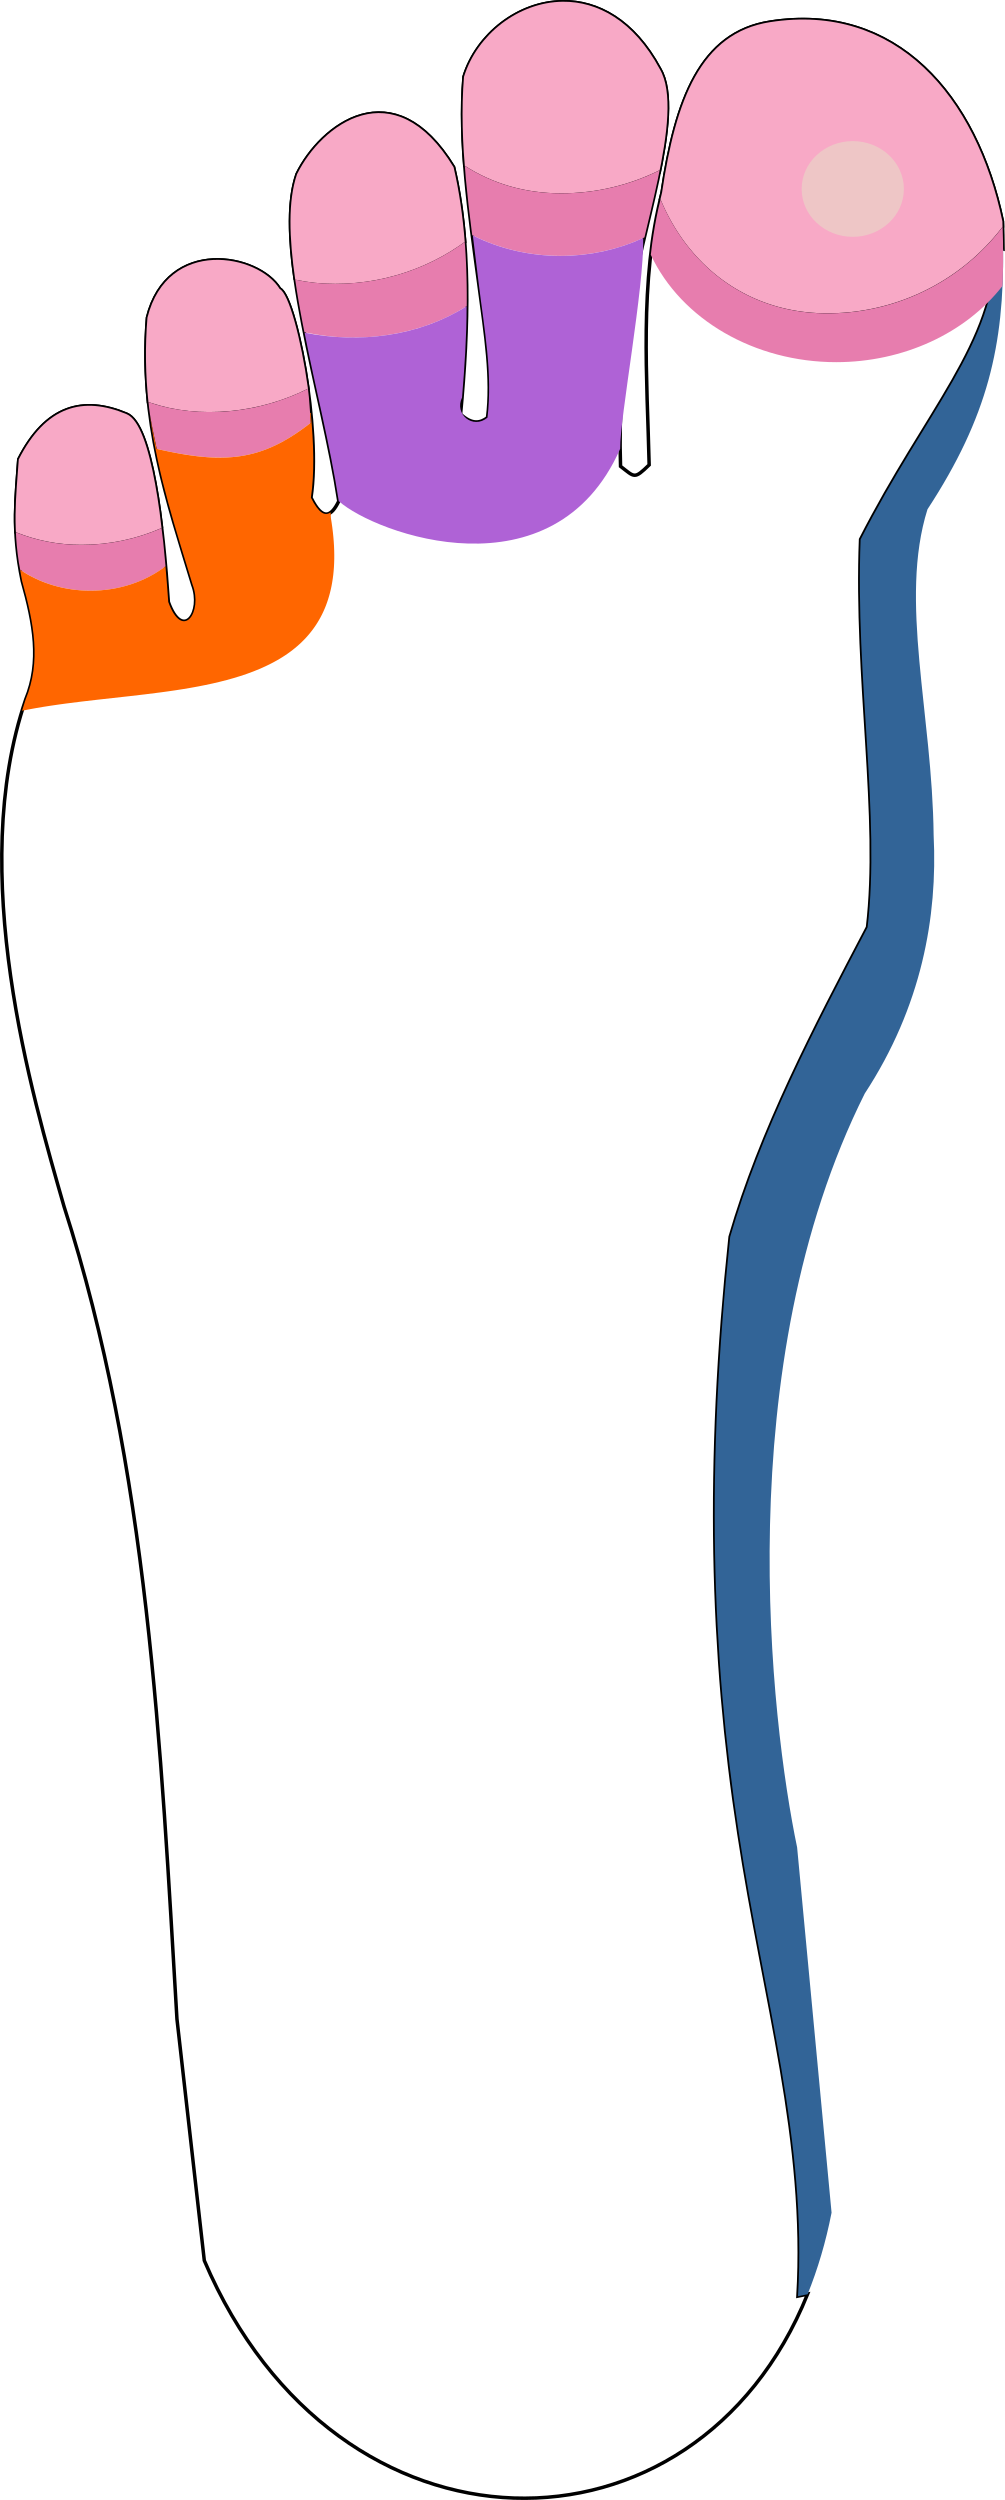
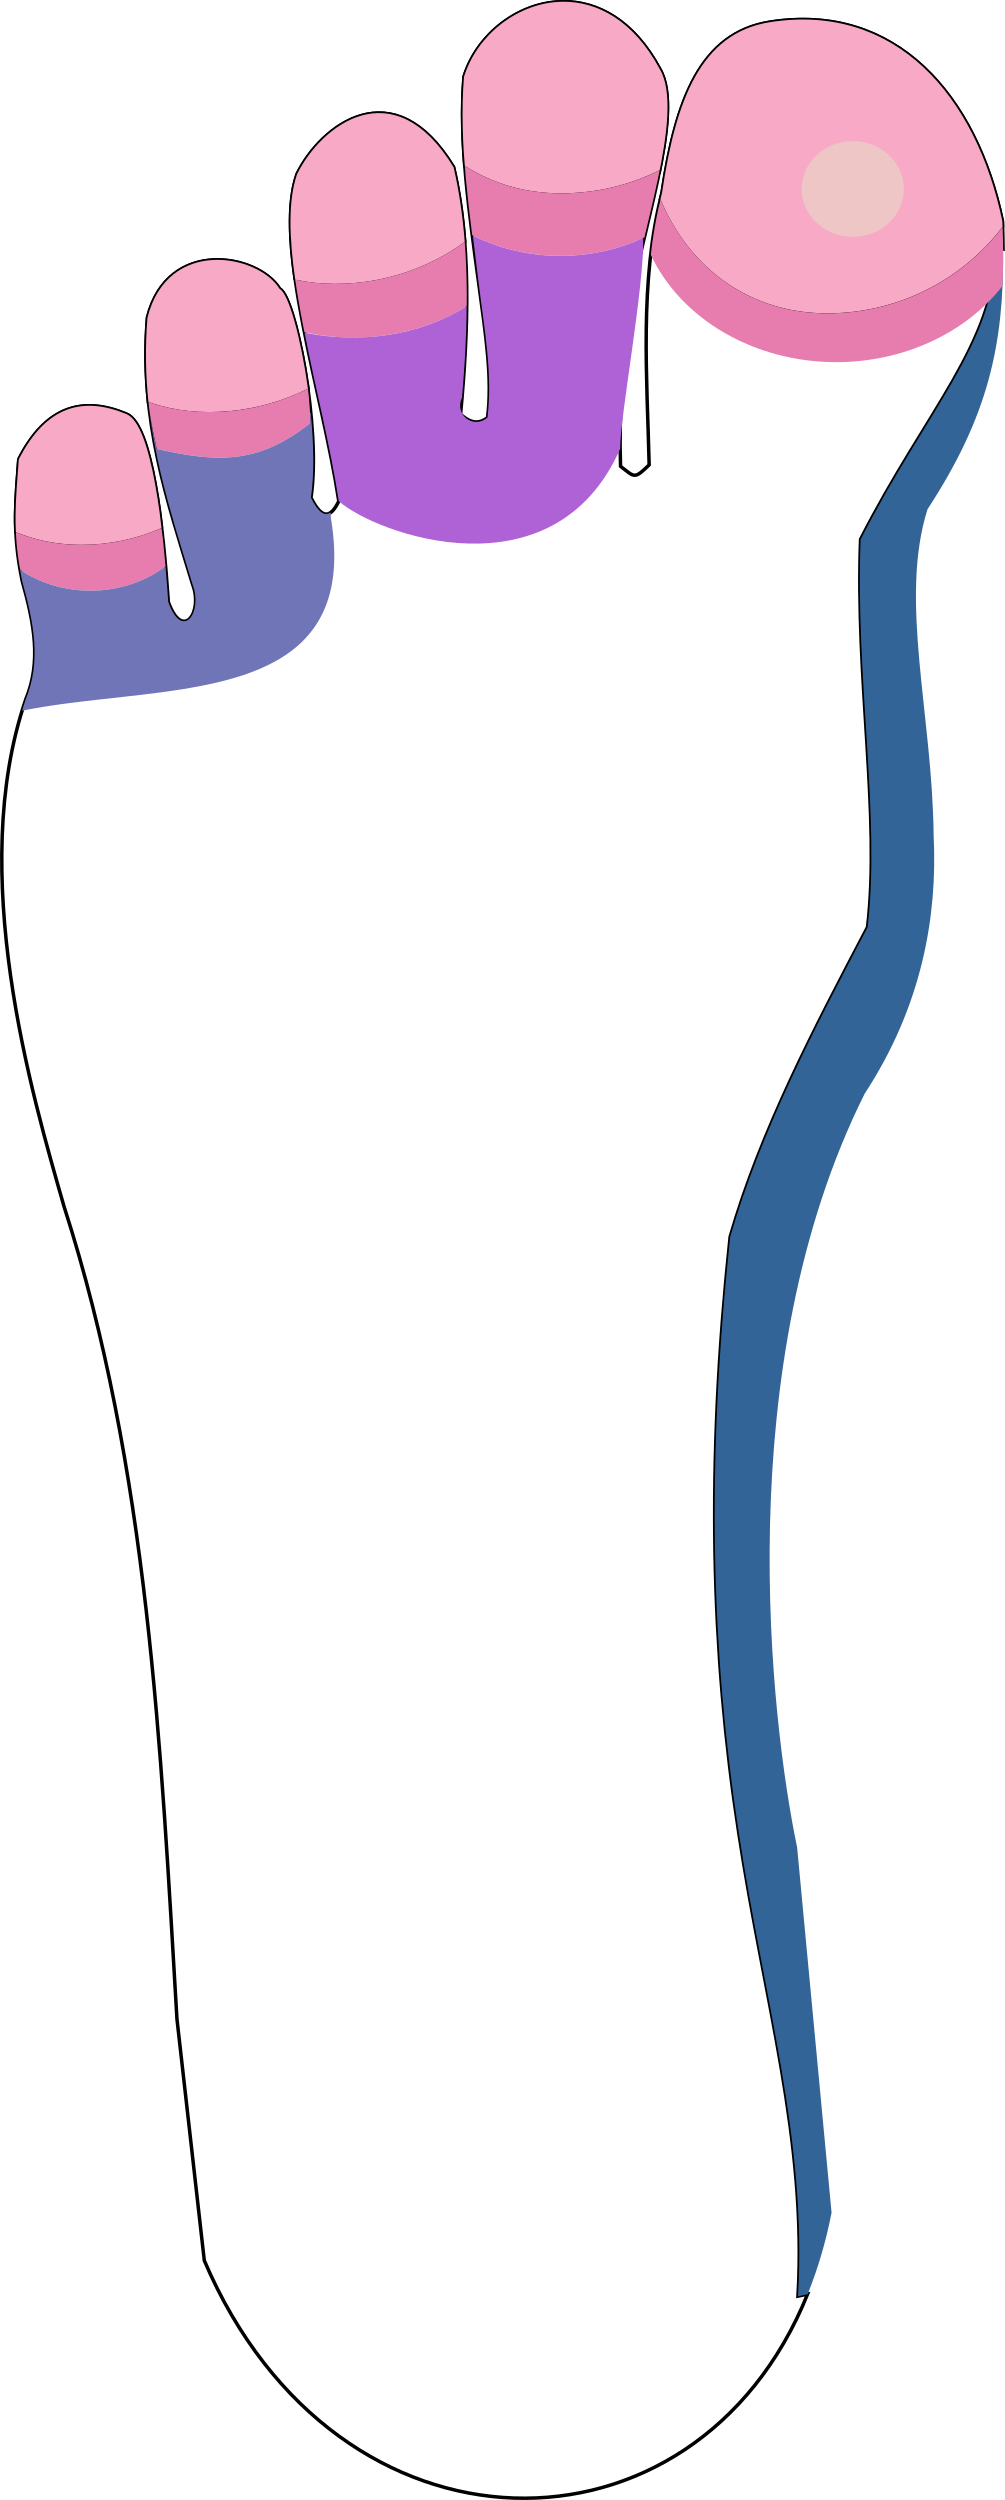
<svg xmlns="http://www.w3.org/2000/svg" width="76.06mm" height="189.229mm" viewBox="0 0 76.06 189.229" version="1.1" id="svg305">
  <defs id="defs302" />
  <g id="layer1" transform="translate(17.8945,-55.14384)">
    <path id="path454" style="fill:none;fill-rule:evenodd;stroke:#000000;stroke-width:0.265;stroke-dasharray:none;paint-order:stroke fill markers;stop-color:#000000" d="m 24.706,55.276 c -3.353,0.034 -6.482,2.482 -7.476,5.679 -0.405,4.954 0.387,10.29 1.119,15.712 0.522,3.866 1.037,7.141 0.658,10.091 -0.54,0.402 -1.152,0.554 -2.041,-0.263 0.636,-6.729 0.777,-13.102 -0.527,-18.694 -4.531,-7.446 -10.028,-3.179 -11.848,0.527 -1.839,5.354 1.916,16.5 3.159,24.75 -0.558,1.141 -1.2,1.562 -2.106,-0.263 0.795,-5.219 -1.18,-15.222 -2.37,-15.798 -1.602,-2.627 -8.47,-3.95 -10.005,2.172 -0.644,7.807 1.527,13.925 3.423,20.208 0.801,2.082 -0.758,4.315 -1.843,1.316 -0.382,-5.73 -1.246,-13.43 -3.159,-14.218 -3.29,-1.379 -6.1,-0.634 -8.162,3.423 -0.181,2.758 -0.561,5.285 0.263,9.215 0.894,3.186 1.453,6.09 0.264,8.952 -4.491,13.153 0.472,29.903 2.896,38.375 6.383,19.838 7.331,40.978 8.548,61.507 l 2.07,18.281 c 10.047,23.545 37.187,23.546 45.664,2.542 l -0.727,0.148 c 0.022,-0.369 0.039,-0.737 0.053,-1.103 0.014,-0.366 0.025,-0.731 0.032,-1.096 0.014,-0.728 0.014,-1.452 10e-4,-2.173 -0.013,-0.721 -0.039,-1.438 -0.076,-2.153 -0.037,-0.715 -0.086,-1.427 -0.145,-2.137 -0.059,-0.711 -0.129,-1.419 -0.207,-2.128 -0.078,-0.708 -0.165,-1.416 -0.26,-2.123 -0.095,-0.707 -0.198,-1.415 -0.306,-2.123 -0.109,-0.708 -0.224,-1.418 -0.345,-2.129 -0.12,-0.711 -0.246,-1.424 -0.376,-2.139 -0.129,-0.716 -0.263,-1.434 -0.398,-2.155 -0.272,-1.443 -0.554,-2.901 -0.836,-4.38 -0.282,-1.479 -0.564,-2.978 -0.837,-4.506 -0.136,-0.764 -0.27,-1.535 -0.399,-2.314 -0.13,-0.779 -0.256,-1.565 -0.377,-2.361 -0.131,-0.851 -0.255,-1.704 -0.373,-2.561 -0.118,-0.856 -0.228,-1.715 -0.332,-2.578 -0.104,-0.863 -0.201,-1.729 -0.291,-2.6 -0.09,-0.871 -0.173,-1.745 -0.249,-2.625 -0.076,-0.88 -0.145,-1.764 -0.206,-2.654 -0.061,-0.89 -0.115,-1.785 -0.162,-2.687 -0.047,-0.901 -0.086,-1.808 -0.118,-2.722 -0.032,-0.914 -0.056,-1.834 -0.073,-2.762 -0.017,-0.928 -0.025,-1.863 -0.026,-2.806 -10e-4,-0.943 0.005,-1.894 0.02,-2.853 0.015,-0.959 0.037,-1.926 0.068,-2.903 0.031,-0.977 0.069,-1.963 0.116,-2.958 0.047,-0.995 0.103,-2 0.166,-3.016 0.064,-1.015 0.135,-2.041 0.216,-3.078 0.081,-1.037 0.17,-2.084 0.267,-3.143 0.098,-1.059 0.204,-2.13 0.319,-3.212 0.145,-0.502 0.298,-1.003 0.456,-1.503 0.158,-0.5 0.323,-0.999 0.493,-1.496 0.17,-0.497 0.347,-0.994 0.529,-1.489 0.182,-0.495 0.369,-0.989 0.561,-1.483 0.192,-0.493 0.39,-0.985 0.591,-1.476 0.202,-0.491 0.408,-0.981 0.618,-1.471 0.21,-0.489 0.425,-0.978 0.643,-1.466 0.218,-0.488 0.441,-0.975 0.666,-1.461 0.451,-0.973 0.916,-1.943 1.39,-2.911 0.474,-0.968 0.959,-1.935 1.45,-2.9 0.491,-0.965 0.989,-1.928 1.491,-2.891 0.502,-0.963 1.007,-1.925 1.512,-2.887 0.062,-0.524 0.112,-1.056 0.152,-1.595 0.04,-0.539 0.071,-1.087 0.092,-1.641 0.021,-0.554 0.034,-1.116 0.039,-1.684 0.005,-0.568 0.003,-1.143 -0.006,-1.723 -0.009,-0.581 -0.024,-1.167 -0.044,-1.76 -0.02,-0.593 -0.045,-1.191 -0.074,-1.795 -0.057,-1.207 -0.129,-2.434 -0.206,-3.678 -0.077,-1.244 -0.158,-2.505 -0.234,-3.779 -0.075,-1.274 -0.145,-2.56 -0.199,-3.856 -0.027,-0.648 -0.05,-1.298 -0.067,-1.949 -0.018,-0.652 -0.029,-1.305 -0.035,-1.96 -0.006,-0.655 -0.005,-1.31 0.004,-1.967 0.009,-0.657 0.025,-1.314 0.051,-1.971 0.313,-0.612 0.626,-1.206 0.939,-1.782 0.313,-0.577 0.625,-1.137 0.935,-1.682 0.311,-0.545 0.619,-1.074 0.925,-1.59 0.306,-0.516 0.608,-1.019 0.906,-1.509 0.596,-0.982 1.175,-1.916 1.725,-2.817 0.275,-0.451 0.543,-0.893 0.803,-1.329 0.26,-0.436 0.512,-0.865 0.753,-1.289 0.242,-0.424 0.474,-0.844 0.695,-1.26 0.221,-0.416 0.431,-0.829 0.629,-1.241 0.198,-0.411 0.384,-0.821 0.556,-1.231 0.086,-0.205 0.169,-0.411 0.248,-0.616 0.079,-0.205 0.154,-0.411 0.226,-0.618 0.072,-0.206 0.14,-0.413 0.204,-0.62 0.064,-0.207 0.125,-0.416 0.181,-0.625 0.056,-0.209 0.109,-0.419 0.157,-0.63 0.048,-0.211 0.092,-0.424 0.131,-0.637 0.04,-0.214 0.075,-0.428 0.105,-0.645 0.031,-0.216 0.056,-0.434 0.077,-0.654 0.021,-0.22 0.038,-0.441 0.05,-0.665 0.012,-0.224 0.019,-0.449 0.021,-0.677 l 0.517,0.135 c -0.006,-0.68 -0.02,-1.37 -0.047,-2.086 -1.98,-9.492 -8.069,-16.578 -17.594,-15.08 -5.248,0.825 -7.12,5.884 -8.165,12.89 -1.75,6.64 -1.125,14.245 -0.981,20.623 -1.146,1.111 -1.082,0.94 -2.166,0.106 -0.144,-4.037 0.19,-8.074 0.79,-12.111 0.504,-5.004 4.174,-14.581 2.172,-17.97 -1.982,-3.678 -4.726,-5.113 -7.334,-5.087 z" />
    <path id="path311" style="fill:#326497;fill-rule:evenodd;stroke:none;stroke-width:0.265;stroke-dasharray:none;paint-order:stroke fill markers;stop-color:#000000;fill-opacity:1" d="m 58.031,73.993 -0.517,-0.135 c -0.002,0.228 -0.009,0.453 -0.021,0.677 -0.012,0.224 -0.028,0.445 -0.05,0.665 -0.021,0.22 -0.047,0.438 -0.077,0.654 -0.03,0.216 -0.066,0.431 -0.105,0.645 -0.04,0.214 -0.083,0.426 -0.131,0.637 -0.048,0.211 -0.1,0.421 -0.157,0.63 -0.056,0.209 -0.117,0.417 -0.181,0.625 -0.064,0.207 -0.132,0.414 -0.204,0.62 -0.072,0.206 -0.147,0.412 -0.226,0.618 -0.079,0.205 -0.162,0.411 -0.248,0.616 -0.172,0.41 -0.358,0.82 -0.556,1.231 -0.198,0.411 -0.408,0.825 -0.629,1.241 -0.221,0.416 -0.453,0.836 -0.695,1.26 -0.242,0.424 -0.494,0.853 -0.753,1.289 -0.26,0.436 -0.528,0.878 -0.803,1.329 -0.55,0.901 -1.129,1.836 -1.725,2.817 -0.298,0.491 -0.601,0.993 -0.906,1.509 -0.306,0.516 -0.614,1.045 -0.925,1.59 -0.311,0.545 -0.622,1.105 -0.935,1.682 -0.313,0.577 -0.626,1.17 -0.939,1.782 -0.026,0.657 -0.042,1.315 -0.051,1.971 -0.009,0.657 -0.009,1.312 -0.004,1.967 0.006,0.655 0.018,1.308 0.035,1.96 0.018,0.652 0.04,1.302 0.067,1.949 0.054,1.295 0.123,2.582 0.199,3.856 0.075,1.274 0.157,2.535 0.234,3.779 0.077,1.244 0.149,2.471 0.206,3.678 0.029,0.603 0.054,1.202 0.074,1.795 0.02,0.593 0.035,1.179 0.044,1.76 0.009,0.581 0.011,1.155 0.006,1.723 -0.005,0.568 -0.018,1.129 -0.039,1.684 -0.021,0.554 -0.052,1.101 -0.092,1.641 -0.04,0.539 -0.091,1.072 -0.152,1.595 -0.505,0.962 -1.01,1.924 -1.512,2.887 -0.502,0.963 -1,1.926 -1.491,2.891 -0.491,0.965 -0.976,1.931 -1.45,2.9 -0.474,0.968 -0.939,1.938 -1.39,2.911 -0.225,0.486 -0.448,0.974 -0.666,1.461 -0.218,0.488 -0.433,0.977 -0.643,1.466 -0.21,0.489 -0.416,0.98 -0.618,1.471 -0.202,0.491 -0.399,0.983 -0.591,1.476 -0.192,0.493 -0.379,0.987 -0.561,1.483 -0.182,0.495 -0.358,0.991 -0.529,1.489 -0.17,0.497 -0.335,0.996 -0.493,1.496 -0.158,0.5 -0.311,1.001 -0.456,1.503 -0.115,1.083 -0.221,2.153 -0.319,3.212 -0.098,1.059 -0.187,2.106 -0.267,3.143 -0.081,1.037 -0.152,2.062 -0.216,3.078 -0.064,1.015 -0.119,2.02 -0.166,3.016 -0.047,0.995 -0.086,1.981 -0.116,2.958 -0.031,0.977 -0.053,1.944 -0.068,2.903 -0.015,0.959 -0.021,1.91 -0.02,2.853 0.001,0.943 0.01,1.878 0.026,2.806 0.017,0.928 0.041,1.848 0.073,2.762 0.032,0.914 0.071,1.821 0.118,2.722 0.047,0.901 0.101,1.797 0.162,2.687 0.061,0.89 0.13,1.774 0.206,2.654 0.076,0.88 0.159,1.754 0.249,2.625 0.09,0.871 0.188,1.737 0.291,2.6 0.104,0.863 0.215,1.721 0.332,2.578 0.118,0.856 0.242,1.71 0.373,2.561 0.121,0.795 0.247,1.582 0.377,2.361 0.13,0.779 0.263,1.55 0.399,2.314 0.272,1.528 0.554,3.028 0.837,4.506 0.282,1.479 0.564,2.936 0.836,4.38 0.136,0.722 0.269,1.44 0.398,2.155 0.129,0.716 0.255,1.428 0.376,2.139 0.12,0.711 0.236,1.42 0.345,2.129 0.109,0.708 0.212,1.416 0.306,2.123 0.095,0.707 0.182,1.415 0.26,2.123 0.078,0.708 0.148,1.417 0.207,2.128 0.059,0.711 0.107,1.423 0.145,2.137 0.037,0.715 0.064,1.432 0.076,2.153 0.013,0.721 0.013,1.445 -0.001,2.173 -0.007,0.364 -0.017,0.729 -0.032,1.096 -0.014,0.366 -0.032,0.734 -0.053,1.103 l 0.727,-0.148 c 0.763,-1.889 1.377,-3.945 1.812,-6.172 l -2.607,-27.648 c -1.993,-9.565 -5.188,-36.461 5.12,-57.064 4.31,-6.585 5.519,-13.382 5.213,-19.549 -0.096,-9.172 -2.632,-17.775 -0.466,-24.669 4.597,-7.036 5.794,-12.45 5.726,-19.698 z" />
    <g id="g5602" style="display:inline" transform="translate(-79.13922,-72.01087)">
      <path id="path960" style="font-variation-settings:normal;opacity:1;vector-effect:none;fill:#f8a9c6;fill-opacity:1;fill-rule:evenodd;stroke:#000000;stroke-width:0.265;stroke-linecap:butt;stroke-linejoin:miter;stroke-miterlimit:4;stroke-dasharray:none;stroke-dashoffset:0;stroke-opacity:1;-inkscape-stroke:none;paint-order:stroke fill markers;stop-color:#000000;stop-opacity:1" d="m 73.471,167.128 c -0.049,-0.406 -0.093,-0.817 -0.148,-1.213 -0.103,-0.745 -0.217,-1.468 -0.343,-2.153 -0.063,-0.342 -0.128,-0.675 -0.197,-0.996 -0.069,-0.321 -0.141,-0.63 -0.217,-0.926 -0.075,-0.295 -0.154,-0.576 -0.236,-0.841 -0.082,-0.265 -0.167,-0.514 -0.256,-0.745 -0.089,-0.231 -0.182,-0.443 -0.278,-0.635 -0.096,-0.192 -0.196,-0.363 -0.3,-0.512 -0.052,-0.074 -0.105,-0.143 -0.159,-0.206 -0.054,-0.063 -0.109,-0.119 -0.164,-0.17 -0.056,-0.051 -0.113,-0.095 -0.171,-0.133 -0.058,-0.038 -0.116,-0.069 -0.176,-0.094 -0.206,-0.086 -0.41,-0.164 -0.611,-0.234 -0.202,-0.069 -0.402,-0.13 -0.599,-0.181 -0.198,-0.052 -0.394,-0.095 -0.588,-0.129 -0.194,-0.034 -0.385,-0.059 -0.575,-0.074 -0.19,-0.015 -0.377,-0.021 -0.562,-0.017 -0.185,0.004 -0.369,0.018 -0.549,0.041 -0.181,0.024 -0.359,0.058 -0.535,0.102 -0.176,0.044 -0.35,0.099 -0.521,0.164 -0.171,0.065 -0.34,0.141 -0.507,0.227 -0.167,0.087 -0.331,0.184 -0.492,0.293 -0.162,0.109 -0.321,0.229 -0.477,0.36 -0.156,0.131 -0.311,0.274 -0.462,0.429 -0.151,0.155 -0.3,0.321 -0.445,0.5 -0.146,0.179 -0.289,0.369 -0.429,0.572 -0.14,0.203 -0.278,0.419 -0.412,0.646 -0.135,0.228 -0.266,0.468 -0.395,0.722 -0.045,0.689 -0.103,1.364 -0.151,2.051 -0.024,0.343 -0.045,0.689 -0.062,1.041 -0.017,0.352 -0.028,0.71 -0.032,1.077 -0.004,0.367 6.98e-4,0.743 0.015,1.131 0.003,0.07 0.011,0.146 0.014,0.217 1.519,0.613 3.18,0.952 4.953,0.952 2.137,0 4.188,-0.45 6.07,-1.269 z" />
      <path id="path5536" style="font-variation-settings:normal;display:inline;opacity:1;vector-effect:none;fill:#f8a9c6;fill-opacity:1;fill-rule:evenodd;stroke:#000000;stroke-width:0.265;stroke-linecap:butt;stroke-linejoin:miter;stroke-miterlimit:4;stroke-dasharray:none;stroke-dashoffset:0;stroke-opacity:1;-inkscape-stroke:none;paint-order:stroke fill markers;stop-color:#000000;stop-opacity:1" d="m 72.479,157.58 c 0.057,0.02 0.113,0.043 0.171,0.062 0.227,0.076 0.456,0.146 0.689,0.21 0.233,0.064 0.469,0.122 0.709,0.174 0.24,0.052 0.482,0.098 0.728,0.137 0.246,0.04 0.494,0.073 0.746,0.099 0.252,0.027 0.507,0.046 0.765,0.06 0.258,0.013 0.518,0.021 0.782,0.021 0.264,0 0.527,-0.006 0.788,-0.019 0.262,-0.012 0.522,-0.03 0.781,-0.055 0.259,-0.024 0.517,-0.055 0.774,-0.091 0.256,-0.036 0.511,-0.078 0.765,-0.126 0.253,-0.048 0.505,-0.102 0.755,-0.161 0.25,-0.059 0.498,-0.124 0.744,-0.194 0.246,-0.07 0.49,-0.146 0.732,-0.227 0.242,-0.081 0.481,-0.168 0.719,-0.26 0.237,-0.092 0.472,-0.19 0.705,-0.292 0.232,-0.103 0.463,-0.211 0.69,-0.324 0.011,-0.005 0.022,-0.012 0.033,-0.017 -0.53,-3.826 -1.464,-7.223 -2.143,-7.551 -1.602,-2.627 -8.47,-3.95 -10.005,2.172 -0.186,2.253 -0.136,4.365 0.072,6.381 z" />
      <path id="path5506" style="font-variation-settings:normal;display:inline;opacity:1;vector-effect:none;fill:#f8a9c6;fill-opacity:1;fill-rule:evenodd;stroke:#000000;stroke-width:0.265;stroke-linecap:butt;stroke-linejoin:miter;stroke-miterlimit:4;stroke-dasharray:none;stroke-dashoffset:0;stroke-opacity:1;-inkscape-stroke:none;paint-order:stroke fill markers;stop-color:#000000;stop-opacity:1" d="m 83.589,148.321 c 0.004,8e-4 0.007,0.002 0.011,0.003 0.24,0.052 0.482,0.098 0.728,0.137 0.246,0.04 0.495,0.073 0.747,0.099 0.252,0.027 0.506,0.047 0.764,0.06 0.258,0.013 0.519,0.02 0.782,0.02 0.264,0 0.526,-0.006 0.788,-0.019 0.262,-0.012 0.522,-0.03 0.781,-0.055 0.259,-0.024 0.517,-0.055 0.774,-0.091 0.256,-0.036 0.511,-0.078 0.765,-0.126 0.253,-0.048 0.505,-0.101 0.755,-0.16 0.25,-0.059 0.498,-0.124 0.744,-0.195 0.246,-0.07 0.49,-0.146 0.732,-0.227 0.242,-0.081 0.482,-0.168 0.719,-0.26 0.237,-0.092 0.472,-0.189 0.705,-0.292 0.232,-0.103 0.462,-0.21 0.689,-0.323 0.227,-0.113 0.452,-0.231 0.673,-0.354 0.222,-0.123 0.441,-0.251 0.656,-0.384 0.216,-0.133 0.428,-0.271 0.637,-0.414 0.129,-0.088 0.254,-0.181 0.381,-0.272 -0.152,-1.957 -0.421,-3.848 -0.843,-5.656 -4.531,-7.446 -10.028,-3.179 -11.848,0.527 -0.688,2.002 -0.593,4.815 -0.14,7.983 z" />
      <path id="path5452" style="font-variation-settings:normal;opacity:1;vector-effect:none;fill:#f8a9c6;fill-opacity:1;fill-rule:evenodd;stroke:#000000;stroke-width:0.265;stroke-linecap:butt;stroke-linejoin:miter;stroke-miterlimit:4;stroke-dasharray:none;stroke-dashoffset:0;stroke-opacity:1;-inkscape-stroke:none;paint-order:stroke fill markers;stop-color:#000000;stop-opacity:1" d="m 111.175,140.04 c 0.038,-0.189 0.079,-0.38 0.114,-0.566 0.079,-0.422 0.151,-0.837 0.214,-1.244 0.063,-0.407 0.117,-0.806 0.16,-1.194 0.043,-0.388 0.073,-0.764 0.091,-1.128 0.018,-0.363 0.022,-0.713 0.01,-1.046 -0.006,-0.167 -0.016,-0.329 -0.029,-0.487 -0.014,-0.158 -0.032,-0.312 -0.055,-0.461 -0.022,-0.149 -0.049,-0.293 -0.081,-0.433 -0.032,-0.139 -0.068,-0.273 -0.11,-0.402 -0.042,-0.129 -0.088,-0.252 -0.14,-0.37 -0.052,-0.118 -0.109,-0.229 -0.172,-0.335 -0.124,-0.23 -0.251,-0.451 -0.38,-0.664 -0.13,-0.213 -0.262,-0.417 -0.397,-0.612 -0.135,-0.196 -0.272,-0.383 -0.412,-0.562 -0.14,-0.179 -0.282,-0.35 -0.426,-0.513 -0.144,-0.163 -0.291,-0.318 -0.439,-0.465 -0.148,-0.147 -0.298,-0.286 -0.45,-0.418 -0.152,-0.132 -0.305,-0.256 -0.46,-0.372 -0.155,-0.117 -0.311,-0.226 -0.469,-0.328 -0.157,-0.102 -0.316,-0.197 -0.476,-0.284 -0.16,-0.088 -0.32,-0.168 -0.482,-0.242 -0.161,-0.074 -0.324,-0.14 -0.487,-0.201 -0.163,-0.06 -0.326,-0.114 -0.49,-0.161 -0.164,-0.047 -0.328,-0.088 -0.492,-0.122 -0.164,-0.034 -0.328,-0.063 -0.492,-0.085 -0.164,-0.022 -0.329,-0.038 -0.492,-0.048 -0.164,-0.01 -0.327,-0.014 -0.49,-0.012 h -5.2e-4 c -0.21,0.002 -0.418,0.013 -0.626,0.034 -0.207,0.021 -0.413,0.05 -0.618,0.088 -0.204,0.038 -0.407,0.085 -0.607,0.14 -0.2,0.055 -0.398,0.119 -0.593,0.19 -0.195,0.071 -0.387,0.15 -0.576,0.236 -0.189,0.086 -0.375,0.18 -0.558,0.281 -0.182,0.101 -0.361,0.208 -0.535,0.322 -0.174,0.114 -0.345,0.235 -0.511,0.362 -0.166,0.127 -0.327,0.261 -0.483,0.399 -0.156,0.139 -0.307,0.283 -0.452,0.434 -0.145,0.15 -0.285,0.306 -0.419,0.466 -0.134,0.16 -0.262,0.326 -0.383,0.496 -0.121,0.17 -0.237,0.344 -0.345,0.523 -0.108,0.179 -0.209,0.361 -0.302,0.548 -0.094,0.186 -0.18,0.377 -0.258,0.571 -0.078,0.194 -0.149,0.39 -0.211,0.59 -0.051,0.619 -0.083,1.245 -0.098,1.875 -0.016,0.631 -0.015,1.267 -5.1e-4,1.907 0.014,0.641 0.043,1.286 0.082,1.936 0.021,0.339 0.052,0.682 0.078,1.023 2.053,1.321 4.515,2.082 7.293,2.082 2.636,0 5.181,-0.62 7.453,-1.75 z" />
      <path id="path302" style="display:inline;fill:#f8a9c6;fill-opacity:1;fill-rule:evenodd;stroke:#000000;stroke-width:0.265;stroke-dasharray:none;paint-order:stroke fill markers;stop-color:#000000" d="m 111.24,142.243 c 0.023,0.056 0.046,0.112 0.07,0.168 0.048,0.111 0.096,0.222 0.146,0.331 0.05,0.11 0.101,0.218 0.153,0.326 0.052,0.108 0.106,0.215 0.16,0.321 0.054,0.106 0.11,0.212 0.167,0.317 0.057,0.105 0.115,0.208 0.174,0.311 0.059,0.103 0.119,0.205 0.18,0.306 0.061,0.101 0.123,0.201 0.187,0.301 0.063,0.099 0.128,0.198 0.193,0.296 0.066,0.098 0.132,0.194 0.2,0.29 0.068,0.096 0.136,0.19 0.206,0.284 0.07,0.094 0.141,0.187 0.213,0.279 0.072,0.092 0.145,0.183 0.219,0.272 0.074,0.09 0.149,0.178 0.225,0.266 0.076,0.088 0.153,0.175 0.231,0.26 0.078,0.086 0.158,0.17 0.238,0.254 0.08,0.084 0.161,0.166 0.243,0.248 0.082,0.081 0.165,0.162 0.25,0.241 0.084,0.079 0.169,0.157 0.255,0.234 0.086,0.077 0.173,0.152 0.261,0.227 0.088,0.075 0.177,0.148 0.267,0.221 0.09,0.072 0.181,0.143 0.273,0.213 0.092,0.07 0.185,0.139 0.279,0.206 0.094,0.067 0.189,0.133 0.284,0.198 0.096,0.065 0.192,0.129 0.289,0.191 0.098,0.062 0.196,0.124 0.296,0.183 0.099,0.06 0.2,0.119 0.301,0.176 0.101,0.057 0.203,0.113 0.306,0.168 0.103,0.055 0.207,0.108 0.312,0.16 0.105,0.052 0.21,0.103 0.317,0.152 0.106,0.049 0.214,0.097 0.322,0.144 0.108,0.046 0.217,0.091 0.327,0.135 0.11,0.044 0.221,0.086 0.332,0.127 0.112,0.041 0.224,0.08 0.337,0.118 0.113,0.038 0.227,0.074 0.342,0.11 0.115,0.035 0.231,0.069 0.347,0.101 0.117,0.032 0.234,0.062 0.352,0.091 0.118,0.029 0.237,0.057 0.357,0.083 0.12,0.026 0.24,0.051 0.362,0.073 0.121,0.023 0.243,0.044 0.366,0.064 0.123,0.02 0.247,0.038 0.371,0.055 0.124,0.017 0.249,0.032 0.375,0.045 0.126,0.013 0.253,0.025 0.38,0.035 0.127,0.01 0.256,0.019 0.384,0.025 0.129,0.007 0.258,0.012 0.389,0.015 0.13,0.003 0.261,0.005 0.393,0.005 0.132,0 0.264,-0.002 0.395,-0.005 0.131,-0.003 0.262,-0.008 0.393,-0.014 0.131,-0.006 0.261,-0.014 0.391,-0.023 0.13,-0.009 0.26,-0.019 0.39,-0.032 0.13,-0.012 0.259,-0.026 0.388,-0.041 0.129,-0.015 0.257,-0.032 0.386,-0.05 0.128,-0.018 0.256,-0.038 0.383,-0.059 0.127,-0.021 0.255,-0.043 0.381,-0.067 0.127,-0.024 0.253,-0.049 0.379,-0.076 0.126,-0.027 0.251,-0.055 0.376,-0.085 0.125,-0.03 0.25,-0.061 0.374,-0.093 0.124,-0.032 0.247,-0.066 0.371,-0.101 0.123,-0.035 0.245,-0.072 0.367,-0.11 0.122,-0.038 0.244,-0.078 0.365,-0.118 0.121,-0.041 0.241,-0.083 0.361,-0.126 0.12,-0.043 0.239,-0.088 0.358,-0.134 0.119,-0.046 0.237,-0.093 0.354,-0.142 0.117,-0.049 0.234,-0.099 0.35,-0.15 0.116,-0.051 0.232,-0.104 0.347,-0.158 0.115,-0.054 0.23,-0.109 0.343,-0.166 0.114,-0.057 0.226,-0.114 0.338,-0.173 0.112,-0.059 0.224,-0.119 0.335,-0.181 0.111,-0.061 0.221,-0.125 0.33,-0.189 0.109,-0.064 0.218,-0.129 0.326,-0.196 0.108,-0.067 0.215,-0.134 0.321,-0.203 0.106,-0.069 0.212,-0.139 0.317,-0.21 0.105,-0.071 0.209,-0.144 0.312,-0.218 0.103,-0.074 0.205,-0.149 0.306,-0.225 0.101,-0.076 0.202,-0.153 0.301,-0.232 0.1,-0.078 0.198,-0.158 0.296,-0.239 0.098,-0.081 0.194,-0.163 0.29,-0.245 0.096,-0.083 0.191,-0.167 0.285,-0.252 0.094,-0.085 0.187,-0.172 0.279,-0.259 0.092,-0.087 0.183,-0.176 0.273,-0.266 0.09,-0.09 0.18,-0.18 0.268,-0.272 0.088,-0.092 0.175,-0.185 0.261,-0.279 0.086,-0.094 0.171,-0.189 0.255,-0.285 0.084,-0.096 0.167,-0.193 0.249,-0.291 0.082,-0.098 0.163,-0.198 0.242,-0.298 0.074,-0.093 0.148,-0.188 0.22,-0.283 -0.004,-0.139 -0.004,-0.27 -0.009,-0.41 -1.98,-9.492 -8.069,-16.578 -17.594,-15.08 -5.248,0.825 -7.12,5.884 -8.165,12.89 -0.045,0.171 -0.082,0.345 -0.124,0.517 z" />
    </g>
    <ellipse style="display:inline;fill:#eec6c6;fill-opacity:1;fill-rule:evenodd;stroke-width:0.265" id="path352" cx="87.113" cy="119.72" rx="3.869" ry="3.623" transform="translate(-40.45945,-50.27296)" />
    <g id="g5811" style="display:inline" transform="translate(-79.13922,-72.01126)">
      <path id="path1301" style="font-variation-settings:normal;display:inline;opacity:1;vector-effect:none;fill:#e77dae;fill-opacity:1;fill-rule:evenodd;stroke-width:0.265;stroke-linecap:butt;stroke-linejoin:miter;stroke-miterlimit:4;stroke-dasharray:none;stroke-dashoffset:0;stroke-opacity:1;-inkscape-stroke:none;stop-color:#000000;stop-opacity:1" d="m 84.769,159.16 c -0.067,-0.77 -0.108,-1.817 -0.216,-2.581 -3.188,1.589 -6.911,2.179 -10.415,1.468 -0.56,-0.12 -1.116,-0.267 -1.655,-0.465 0.128,1.35 0.351,2.225 0.627,3.552 5.075,1.163 7.904,0.966 11.659,-1.974 z" />
      <path id="path1174" style="font-variation-settings:normal;vector-effect:none;fill:#e77dae;fill-opacity:1;fill-rule:evenodd;stroke-width:0.265;stroke-linecap:butt;stroke-linejoin:miter;stroke-miterlimit:4;stroke-dasharray:none;stroke-dashoffset:0;stroke-opacity:1;-inkscape-stroke:none;stop-color:#000000" d="m 96.572,150.328 c 0.001,-0.138 0.003,-0.277 0.003,-0.415 6.57e-4,-0.198 1.16e-4,-0.395 -0.001,-0.592 -0.001,-0.197 -0.003,-0.393 -0.006,-0.589 -0.003,-0.196 -0.007,-0.391 -0.012,-0.586 -0.005,-0.195 -0.011,-0.389 -0.018,-0.582 -0.007,-0.194 -0.015,-0.386 -0.024,-0.579 -0.009,-0.192 -0.019,-0.384 -0.03,-0.576 -0.011,-0.191 -0.023,-0.382 -0.037,-0.572 -0.009,-0.124 -0.018,-0.247 -0.028,-0.37 -0.126,0.091 -0.252,0.184 -0.381,0.272 -0.209,0.143 -0.422,0.281 -0.637,0.414 -0.216,0.133 -0.435,0.261 -0.656,0.384 -0.222,0.123 -0.446,0.242 -0.673,0.354 -0.227,0.113 -0.457,0.221 -0.689,0.323 -0.232,0.103 -0.467,0.2 -0.705,0.292 -0.237,0.092 -0.477,0.179 -0.719,0.26 -0.242,0.081 -0.486,0.157 -0.732,0.227 -0.246,0.07 -0.494,0.136 -0.744,0.195 -0.25,0.059 -0.502,0.112 -0.755,0.16 -0.253,0.048 -0.508,0.09 -0.765,0.126 -0.256,0.036 -0.514,0.067 -0.774,0.091 -0.259,0.024 -0.52,0.043 -0.781,0.055 -0.262,0.013 -0.524,0.019 -0.788,0.019 -0.264,0 -0.525,-0.007 -0.782,-0.02 -0.258,-0.013 -0.512,-0.034 -0.764,-0.06 -0.252,-0.027 -0.501,-0.06 -0.747,-0.099 -0.246,-0.04 -0.488,-0.086 -0.728,-0.137 -0.004,-0.001 -0.007,-0.002 -0.011,-0.003 0.001,0.009 0.002,0.017 0.004,0.025 0.038,0.265 0.079,0.532 0.121,0.802 0.043,0.27 0.088,0.541 0.135,0.815 0.047,0.274 0.096,0.549 0.147,0.827 0.051,0.277 0.103,0.556 0.157,0.837 0.043,0.224 0.088,0.449 0.133,0.674 a 13.033,9.413 0 0 0 3.656,0.412 13.033,9.413 0 0 0 8.63,-2.384 z" />
      <path id="path1112" style="font-variation-settings:normal;vector-effect:none;fill:#e77dae;fill-opacity:1;fill-rule:evenodd;stroke-width:0.265;stroke-linecap:butt;stroke-linejoin:miter;stroke-miterlimit:4;stroke-dasharray:none;stroke-dashoffset:0;stroke-opacity:1;-inkscape-stroke:none;stop-color:#000000" d="m 110.022,145.128 c 0.139,-0.587 0.278,-1.173 0.42,-1.776 0.204,-0.865 0.407,-1.738 0.589,-2.599 0.051,-0.24 0.096,-0.475 0.143,-0.713 -2.272,1.13 -4.817,1.749 -7.452,1.749 -2.778,0 -5.24,-0.76 -7.293,-2.082 0.024,0.313 0.043,0.624 0.072,0.938 0.06,0.658 0.128,1.319 0.203,1.983 0.075,0.664 0.156,1.332 0.242,2.002 0.014,0.108 0.029,0.217 0.043,0.325 a 13.231,11.388 0 0 0 6.685,1.569 13.231,11.388 0 0 0 6.348,-1.397 z" />
      <path id="path1003" style="font-variation-settings:normal;vector-effect:none;fill:#e77dae;fill-opacity:1;fill-rule:evenodd;stroke-width:0.265;stroke-linecap:butt;stroke-linejoin:miter;stroke-miterlimit:4;stroke-dasharray:none;stroke-dashoffset:0;stroke-opacity:1;-inkscape-stroke:none;stop-color:#000000" d="m 137.123,148.791 c 0.006,-0.143 0.017,-0.283 0.022,-0.427 0.016,-0.47 0.026,-0.947 0.029,-1.432 0.003,-0.485 -3.1e-4,-0.978 -0.009,-1.48 -0.008,-0.452 -0.022,-0.915 -0.039,-1.382 0.002,0.085 0.003,0.171 0.006,0.258 -0.072,0.095 -0.146,0.19 -0.22,0.283 -0.08,0.1 -0.16,0.2 -0.242,0.298 -0.082,0.098 -0.165,0.195 -0.249,0.291 -0.084,0.096 -0.169,0.191 -0.255,0.285 -0.086,0.094 -0.173,0.187 -0.261,0.279 -0.088,0.092 -0.177,0.182 -0.268,0.272 -0.09,0.09 -0.181,0.178 -0.273,0.266 -0.092,0.087 -0.185,0.174 -0.279,0.259 -0.094,0.085 -0.189,0.169 -0.285,0.252 -0.096,0.083 -0.193,0.165 -0.29,0.245 -0.098,0.081 -0.197,0.16 -0.296,0.239 -0.1,0.078 -0.2,0.155 -0.301,0.232 -0.101,0.076 -0.203,0.151 -0.306,0.225 -0.103,0.074 -0.207,0.146 -0.312,0.218 -0.105,0.071 -0.211,0.141 -0.317,0.21 -0.106,0.069 -0.213,0.137 -0.321,0.203 -0.108,0.067 -0.216,0.132 -0.326,0.196 -0.109,0.064 -0.219,0.127 -0.33,0.189 -0.111,0.062 -0.223,0.122 -0.335,0.181 -0.112,0.059 -0.225,0.117 -0.338,0.173 -0.114,0.057 -0.228,0.112 -0.343,0.166 -0.115,0.054 -0.231,0.106 -0.347,0.158 -0.116,0.051 -0.233,0.102 -0.35,0.15 -0.117,0.049 -0.236,0.096 -0.354,0.142 -0.119,0.046 -0.238,0.09 -0.358,0.134 -0.12,0.043 -0.24,0.085 -0.361,0.126 -0.121,0.041 -0.243,0.08 -0.365,0.118 -0.122,0.038 -0.244,0.074 -0.367,0.11 -0.123,0.035 -0.246,0.069 -0.371,0.101 -0.124,0.032 -0.249,0.063 -0.374,0.093 -0.125,0.03 -0.25,0.058 -0.376,0.085 -0.126,0.027 -0.252,0.052 -0.379,0.076 -0.127,0.024 -0.254,0.046 -0.381,0.067 -0.127,0.021 -0.255,0.041 -0.383,0.059 -0.128,0.018 -0.257,0.035 -0.386,0.05 -0.129,0.015 -0.259,0.029 -0.388,0.041 -0.13,0.012 -0.259,0.022 -0.39,0.032 -0.13,0.009 -0.26,0.017 -0.391,0.023 -0.131,0.006 -0.262,0.011 -0.393,0.014 -0.131,0.003 -0.263,0.005 -0.395,0.005 -0.132,0 -0.263,-0.002 -0.393,-0.005 -0.13,-0.003 -0.26,-0.008 -0.389,-0.015 -0.129,-0.007 -0.257,-0.015 -0.384,-0.025 -0.127,-0.01 -0.254,-0.021 -0.38,-0.035 -0.126,-0.013 -0.251,-0.028 -0.375,-0.045 -0.124,-0.017 -0.248,-0.035 -0.371,-0.055 -0.123,-0.02 -0.245,-0.041 -0.366,-0.064 -0.121,-0.023 -0.242,-0.047 -0.362,-0.073 -0.12,-0.026 -0.239,-0.054 -0.357,-0.083 -0.118,-0.029 -0.235,-0.059 -0.352,-0.091 -0.117,-0.032 -0.232,-0.066 -0.347,-0.101 -0.115,-0.035 -0.229,-0.072 -0.342,-0.11 -0.113,-0.038 -0.226,-0.077 -0.337,-0.118 -0.112,-0.041 -0.222,-0.083 -0.332,-0.127 -0.11,-0.044 -0.219,-0.088 -0.327,-0.135 -0.108,-0.047 -0.216,-0.094 -0.322,-0.144 -0.106,-0.049 -0.212,-0.1 -0.317,-0.152 -0.105,-0.052 -0.209,-0.105 -0.312,-0.16 -0.103,-0.055 -0.205,-0.111 -0.306,-0.168 -0.101,-0.057 -0.201,-0.116 -0.301,-0.176 -0.099,-0.06 -0.198,-0.121 -0.296,-0.183 -0.098,-0.062 -0.194,-0.126 -0.289,-0.191 -0.096,-0.065 -0.19,-0.131 -0.284,-0.198 -0.094,-0.067 -0.187,-0.136 -0.279,-0.206 -0.092,-0.07 -0.183,-0.141 -0.273,-0.213 -0.09,-0.072 -0.179,-0.146 -0.267,-0.221 -0.088,-0.075 -0.175,-0.15 -0.261,-0.227 -0.086,-0.077 -0.171,-0.155 -0.255,-0.234 -0.084,-0.079 -0.167,-0.159 -0.25,-0.241 -0.082,-0.081 -0.163,-0.164 -0.243,-0.248 -0.08,-0.084 -0.16,-0.168 -0.238,-0.254 -0.078,-0.086 -0.155,-0.173 -0.231,-0.26 -0.076,-0.088 -0.151,-0.176 -0.225,-0.266 -0.074,-0.09 -0.147,-0.181 -0.219,-0.272 -0.072,-0.092 -0.143,-0.185 -0.213,-0.279 -0.07,-0.094 -0.138,-0.189 -0.206,-0.284 -0.068,-0.096 -0.134,-0.192 -0.2,-0.29 -0.066,-0.098 -0.13,-0.196 -0.193,-0.296 -0.063,-0.099 -0.125,-0.2 -0.187,-0.301 -0.061,-0.101 -0.121,-0.203 -0.18,-0.306 -0.059,-0.103 -0.117,-0.206 -0.174,-0.311 -0.057,-0.105 -0.112,-0.21 -0.167,-0.317 -0.054,-0.106 -0.108,-0.213 -0.16,-0.321 -0.052,-0.108 -0.103,-0.217 -0.153,-0.326 -0.05,-0.11 -0.099,-0.22 -0.146,-0.331 -0.024,-0.056 -0.046,-0.112 -0.07,-0.168 l 5.2e-4,-5.2e-4 c 0.017,-0.071 0.033,-0.142 0.05,-0.213 -0.08,0.316 -0.158,0.632 -0.228,0.952 -0.091,0.422 -0.175,0.847 -0.25,1.275 -0.075,0.428 -0.143,0.859 -0.203,1.291 -0.041,0.296 -0.074,0.594 -0.109,0.892 a 15.14,12.967 0 0 0 14.034,8.124 15.14,12.967 0 0 0 12.588,-5.773 z" />
      <path id="path1431" style="font-variation-settings:normal;display:inline;vector-effect:none;fill:#e77dae;fill-opacity:1;fill-rule:evenodd;stroke-width:0.265;stroke-linecap:butt;stroke-linejoin:miter;stroke-miterlimit:4;stroke-dasharray:none;stroke-dashoffset:0;stroke-opacity:1;-inkscape-stroke:none;stop-color:#000000" d="m 73.774,170.022 c -0.054,-0.607 -0.108,-1.216 -0.173,-1.826 -0.039,-0.36 -0.087,-0.711 -0.13,-1.068 -1.882,0.819 -3.933,1.269 -6.07,1.269 -1.773,0 -3.434,-0.339 -4.953,-0.952 0.015,0.322 0.033,0.647 0.065,0.989 0.039,0.416 0.091,0.849 0.159,1.299 0.026,0.175 0.067,0.367 0.099,0.548 a 8.393,6.977 0 0 0 5.323,1.588 8.393,6.977 0 0 0 5.68,-1.846 z" />
    </g>
    <path id="path467" style="fill:#af62d6;fill-opacity:1;fill-rule:evenodd;stroke-width:0.265" d="m 35.79,17.823 0.453,3.708 c 0.408,3.34 1.054,6.708 0.657,10.082 -1.109,0.918 -2.538,-0.27 -1.928,-1.521 0.191,-2.3 0.344,-4.606 0.346,-6.914 -3.604,2.287 -8.15,2.841 -12.265,2 0.83,4.258 1.929,8.463 2.59,12.754 2.788,2.488 16.28,7.393 21.297,-3.957 -0.023,-2.365 1.824,-12.21 1.745,-15.961 a 13.231,11.388 0 0 1 -6.256,1.357 13.231,11.388 0 0 1 -6.639,-1.547 z" transform="translate(-17.8945,55.14384)" />
-     <path id="path496" style="display:inline;fill:#ff6600;fill-rule:evenodd;stroke:none;stroke-width:0.265;stroke-dasharray:none;paint-order:stroke fill markers;stop-color:#000000" d="m -16.219,108.94 c 0.16,-0.033 0.32,-0.065 0.482,-0.096 0.184,-0.035 0.37,-0.069 0.557,-0.101 0.187,-0.033 0.375,-0.065 0.564,-0.096 0.189,-0.031 0.38,-0.06 0.571,-0.089 0.191,-0.029 0.383,-0.057 0.576,-0.084 0.193,-0.027 0.387,-0.054 0.581,-0.08 0.389,-0.052 0.781,-0.101 1.175,-0.148 0.394,-0.047 0.79,-0.093 1.188,-0.138 0.794,-0.09 1.593,-0.176 2.389,-0.266 0.398,-0.045 0.795,-0.091 1.19,-0.138 0.395,-0.048 0.789,-0.097 1.18,-0.149 0.196,-0.026 0.39,-0.053 0.584,-0.08 0.194,-0.027 0.387,-0.055 0.58,-0.084 0.192,-0.029 0.384,-0.059 0.575,-0.09 0.191,-0.031 0.38,-0.063 0.568,-0.096 0.188,-0.033 0.376,-0.067 0.562,-0.102 0.186,-0.035 0.371,-0.072 0.554,-0.11 0.184,-0.038 0.366,-0.077 0.546,-0.117 0.181,-0.041 0.36,-0.083 0.537,-0.126 0.178,-0.043 0.354,-0.088 0.528,-0.135 0.174,-0.047 0.347,-0.095 0.518,-0.145 0.171,-0.05 0.34,-0.101 0.507,-0.155 0.167,-0.054 0.332,-0.109 0.496,-0.166 0.163,-0.057 0.324,-0.116 0.483,-0.178 0.159,-0.061 0.316,-0.125 0.47,-0.191 0.155,-0.066 0.307,-0.134 0.457,-0.204 0.15,-0.07 0.297,-0.142 0.442,-0.217 0.072,-0.037 0.144,-0.076 0.215,-0.114 0.071,-0.039 0.142,-0.077 0.212,-0.117 0.07,-0.04 0.139,-0.08 0.208,-0.121 0.069,-0.041 0.136,-0.083 0.204,-0.125 0.067,-0.042 0.134,-0.086 0.2,-0.129 0.066,-0.044 0.131,-0.088 0.195,-0.133 0.064,-0.045 0.128,-0.09 0.191,-0.137 0.063,-0.046 0.126,-0.094 0.187,-0.142 0.062,-0.048 0.122,-0.097 0.182,-0.146 0.06,-0.049 0.119,-0.099 0.178,-0.15 0.059,-0.051 0.116,-0.102 0.173,-0.154 0.057,-0.052 0.113,-0.105 0.168,-0.159 0.055,-0.054 0.11,-0.108 0.164,-0.163 0.054,-0.055 0.107,-0.111 0.159,-0.168 0.052,-0.057 0.103,-0.114 0.153,-0.173 0.05,-0.058 0.1,-0.118 0.149,-0.178 0.049,-0.06 0.097,-0.121 0.144,-0.182 0.047,-0.062 0.093,-0.124 0.138,-0.188 0.045,-0.063 0.09,-0.127 0.133,-0.192 0.043,-0.065 0.086,-0.131 0.128,-0.198 0.042,-0.067 0.082,-0.134 0.122,-0.203 0.04,-0.069 0.079,-0.138 0.117,-0.208 0.038,-0.07 0.075,-0.141 0.111,-0.213 0.036,-0.072 0.071,-0.145 0.105,-0.219 0.034,-0.074 0.067,-0.148 0.099,-0.224 0.032,-0.076 0.063,-0.153 0.094,-0.23 0.03,-0.078 0.059,-0.156 0.087,-0.236 0.028,-0.08 0.055,-0.16 0.081,-0.242 0.026,-0.082 0.051,-0.164 0.075,-0.248 0.024,-0.084 0.047,-0.168 0.069,-0.253 0.022,-0.086 0.043,-0.172 0.063,-0.259 0.02,-0.087 0.039,-0.176 0.056,-0.266 0.018,-0.09 0.034,-0.18 0.049,-0.272 0.015,-0.092 0.03,-0.184 0.043,-0.278 0.013,-0.094 0.026,-0.189 0.037,-0.285 0.011,-0.096 0.02,-0.193 0.029,-0.291 0.009,-0.098 0.016,-0.197 0.023,-0.297 0.006,-0.1 0.011,-0.202 0.015,-0.304 0.004,-0.102 0.007,-0.206 0.009,-0.311 0.002,-0.105 0.002,-0.21 0.001,-0.317 -7.41e-4,-0.107 -0.003,-0.215 -0.006,-0.325 -0.003,-0.109 -0.007,-0.22 -0.013,-0.331 -0.006,-0.112 -0.013,-0.224 -0.021,-0.338 -0.008,-0.114 -0.018,-0.229 -0.028,-0.346 -0.011,-0.116 -0.023,-0.234 -0.036,-0.352 -0.013,-0.119 -0.027,-0.239 -0.043,-0.36 -0.016,-0.121 -0.033,-0.243 -0.051,-0.367 -0.018,-0.124 -0.038,-0.249 -0.059,-0.375 l -0.019,-0.417 c -0.418,0.307 -0.899,0.088 -1.494,-1.111 0.27,-1.774 0.216,-4.099 -0.014,-6.42 -0.018,0.006 -0.035,0.013 -0.053,0.02 0.017,0.259 0.035,0.51 0.054,0.735 -0.117,0.092 -0.234,0.181 -0.349,0.268 -0.116,0.087 -0.231,0.17 -0.345,0.252 -0.114,0.081 -0.228,0.16 -0.341,0.236 -0.113,0.076 -0.225,0.15 -0.336,0.221 -0.112,0.071 -0.223,0.14 -0.333,0.206 -0.111,0.066 -0.221,0.13 -0.331,0.191 -0.11,0.061 -0.22,0.12 -0.329,0.177 -0.109,0.056 -0.219,0.111 -0.328,0.162 -0.109,0.052 -0.218,0.101 -0.327,0.148 -0.109,0.047 -0.218,0.092 -0.327,0.134 -0.109,0.043 -0.218,0.083 -0.327,0.121 -0.109,0.038 -0.219,0.074 -0.328,0.107 -0.11,0.034 -0.219,0.065 -0.329,0.095 -0.11,0.029 -0.221,0.057 -0.332,0.082 -0.111,0.025 -0.223,0.048 -0.335,0.069 -0.112,0.021 -0.224,0.04 -0.337,0.057 -0.113,0.017 -0.227,0.032 -0.342,0.045 -0.115,0.013 -0.23,0.024 -0.346,0.033 -0.116,0.009 -0.233,0.016 -0.351,0.022 -0.118,0.005 -0.237,0.009 -0.357,0.01 -0.12,0.002 -0.241,0.002 -0.363,-5.1e-4 -0.122,-0.002 -0.246,-0.006 -0.37,-0.011 -0.124,-0.006 -0.25,-0.013 -0.377,-0.022 -0.127,-0.009 -0.255,-0.02 -0.385,-0.033 -0.13,-0.012 -0.261,-0.026 -0.393,-0.042 -0.133,-0.016 -0.267,-0.033 -0.403,-0.052 -0.136,-0.019 -0.273,-0.039 -0.412,-0.061 -0.139,-0.022 -0.28,-0.046 -0.422,-0.071 -0.143,-0.025 -0.287,-0.052 -0.434,-0.08 -0.146,-0.028 -0.294,-0.058 -0.444,-0.088 -0.15,-0.031 -0.303,-0.063 -0.457,-0.097 -0.154,-0.034 -0.311,-0.069 -0.469,-0.105 -0.096,-0.462 -0.186,-0.87 -0.267,-1.262 -0.041,-0.196 -0.079,-0.388 -0.116,-0.581 -0.036,-0.193 -0.071,-0.387 -0.102,-0.587 -0.003,-0.001 -0.006,-0.003 -0.009,-0.004 0.606,4.514 1.967,8.576 3.213,12.707 0.801,2.082 -0.758,4.315 -1.843,1.316 -0.058,-0.865 -0.131,-1.778 -0.212,-2.702 a 8.393,6.977 0 0 1 -0.597,0.417 8.393,6.977 0 0 1 -0.641,0.369 8.393,6.977 0 0 1 -0.68,0.318 8.393,6.977 0 0 1 -0.712,0.264 8.393,6.977 0 0 1 -0.739,0.208 8.393,6.977 0 0 1 -0.759,0.15 8.393,6.977 0 0 1 -0.773,0.091 8.393,6.977 0 0 1 -0.779,0.03 8.393,6.977 0 0 1 -0.72,-0.026 8.393,6.977 0 0 1 -0.715,-0.077 8.393,6.977 0 0 1 -0.704,-0.128 8.393,6.977 0 0 1 -0.688,-0.178 8.393,6.977 0 0 1 -0.667,-0.226 8.393,6.977 0 0 1 -0.641,-0.273 8.393,6.977 0 0 1 -0.611,-0.318 8.393,6.977 0 0 1 -0.576,-0.36 c 0.05,0.285 0.093,0.563 0.156,0.864 0.894,3.186 1.453,6.09 0.264,8.952 -0.097,0.283 -0.183,0.569 -0.271,0.855 z" />
+     <path id="path496" style="display:inline;fill:#6f75b6;fill-rule:evenodd;stroke:none;stroke-width:0.265;stroke-dasharray:none;paint-order:stroke fill markers;stop-color:#000000;font-variation-settings:normal;opacity:1;vector-effect:none;fill-opacity:1;stroke-linecap:butt;stroke-linejoin:miter;stroke-miterlimit:4;stroke-dashoffset:0;stroke-opacity:1;-inkscape-stroke:none;stop-opacity:1" d="m -16.219,108.94 c 0.16,-0.033 0.32,-0.065 0.482,-0.096 0.184,-0.035 0.37,-0.069 0.557,-0.101 0.187,-0.033 0.375,-0.065 0.564,-0.096 0.189,-0.031 0.38,-0.06 0.571,-0.089 0.191,-0.029 0.383,-0.057 0.576,-0.084 0.193,-0.027 0.387,-0.054 0.581,-0.08 0.389,-0.052 0.781,-0.101 1.175,-0.148 0.394,-0.047 0.79,-0.093 1.188,-0.138 0.794,-0.09 1.593,-0.176 2.389,-0.266 0.398,-0.045 0.795,-0.091 1.19,-0.138 0.395,-0.048 0.789,-0.097 1.18,-0.149 0.196,-0.026 0.39,-0.053 0.584,-0.08 0.194,-0.027 0.387,-0.055 0.58,-0.084 0.192,-0.029 0.384,-0.059 0.575,-0.09 0.191,-0.031 0.38,-0.063 0.568,-0.096 0.188,-0.033 0.376,-0.067 0.562,-0.102 0.186,-0.035 0.371,-0.072 0.554,-0.11 0.184,-0.038 0.366,-0.077 0.546,-0.117 0.181,-0.041 0.36,-0.083 0.537,-0.126 0.178,-0.043 0.354,-0.088 0.528,-0.135 0.174,-0.047 0.347,-0.095 0.518,-0.145 0.171,-0.05 0.34,-0.101 0.507,-0.155 0.167,-0.054 0.332,-0.109 0.496,-0.166 0.163,-0.057 0.324,-0.116 0.483,-0.178 0.159,-0.061 0.316,-0.125 0.47,-0.191 0.155,-0.066 0.307,-0.134 0.457,-0.204 0.15,-0.07 0.297,-0.142 0.442,-0.217 0.072,-0.037 0.144,-0.076 0.215,-0.114 0.071,-0.039 0.142,-0.077 0.212,-0.117 0.07,-0.04 0.139,-0.08 0.208,-0.121 0.069,-0.041 0.136,-0.083 0.204,-0.125 0.067,-0.042 0.134,-0.086 0.2,-0.129 0.066,-0.044 0.131,-0.088 0.195,-0.133 0.064,-0.045 0.128,-0.09 0.191,-0.137 0.063,-0.046 0.126,-0.094 0.187,-0.142 0.062,-0.048 0.122,-0.097 0.182,-0.146 0.06,-0.049 0.119,-0.099 0.178,-0.15 0.059,-0.051 0.116,-0.102 0.173,-0.154 0.057,-0.052 0.113,-0.105 0.168,-0.159 0.055,-0.054 0.11,-0.108 0.164,-0.163 0.054,-0.055 0.107,-0.111 0.159,-0.168 0.052,-0.057 0.103,-0.114 0.153,-0.173 0.05,-0.058 0.1,-0.118 0.149,-0.178 0.049,-0.06 0.097,-0.121 0.144,-0.182 0.047,-0.062 0.093,-0.124 0.138,-0.188 0.045,-0.063 0.09,-0.127 0.133,-0.192 0.043,-0.065 0.086,-0.131 0.128,-0.198 0.042,-0.067 0.082,-0.134 0.122,-0.203 0.04,-0.069 0.079,-0.138 0.117,-0.208 0.038,-0.07 0.075,-0.141 0.111,-0.213 0.036,-0.072 0.071,-0.145 0.105,-0.219 0.034,-0.074 0.067,-0.148 0.099,-0.224 0.032,-0.076 0.063,-0.153 0.094,-0.23 0.03,-0.078 0.059,-0.156 0.087,-0.236 0.028,-0.08 0.055,-0.16 0.081,-0.242 0.026,-0.082 0.051,-0.164 0.075,-0.248 0.024,-0.084 0.047,-0.168 0.069,-0.253 0.022,-0.086 0.043,-0.172 0.063,-0.259 0.02,-0.087 0.039,-0.176 0.056,-0.266 0.018,-0.09 0.034,-0.18 0.049,-0.272 0.015,-0.092 0.03,-0.184 0.043,-0.278 0.013,-0.094 0.026,-0.189 0.037,-0.285 0.011,-0.096 0.02,-0.193 0.029,-0.291 0.009,-0.098 0.016,-0.197 0.023,-0.297 0.006,-0.1 0.011,-0.202 0.015,-0.304 0.004,-0.102 0.007,-0.206 0.009,-0.311 0.002,-0.105 0.002,-0.21 0.001,-0.317 -7.41e-4,-0.107 -0.003,-0.215 -0.006,-0.325 -0.003,-0.109 -0.007,-0.22 -0.013,-0.331 -0.006,-0.112 -0.013,-0.224 -0.021,-0.338 -0.008,-0.114 -0.018,-0.229 -0.028,-0.346 -0.011,-0.116 -0.023,-0.234 -0.036,-0.352 -0.013,-0.119 -0.027,-0.239 -0.043,-0.36 -0.016,-0.121 -0.033,-0.243 -0.051,-0.367 -0.018,-0.124 -0.038,-0.249 -0.059,-0.375 l -0.019,-0.417 c -0.418,0.307 -0.899,0.088 -1.494,-1.111 0.27,-1.774 0.216,-4.099 -0.014,-6.42 -0.018,0.006 -0.035,0.013 -0.053,0.02 0.017,0.259 0.035,0.51 0.054,0.735 -0.117,0.092 -0.234,0.181 -0.349,0.268 -0.116,0.087 -0.231,0.17 -0.345,0.252 -0.114,0.081 -0.228,0.16 -0.341,0.236 -0.113,0.076 -0.225,0.15 -0.336,0.221 -0.112,0.071 -0.223,0.14 -0.333,0.206 -0.111,0.066 -0.221,0.13 -0.331,0.191 -0.11,0.061 -0.22,0.12 -0.329,0.177 -0.109,0.056 -0.219,0.111 -0.328,0.162 -0.109,0.052 -0.218,0.101 -0.327,0.148 -0.109,0.047 -0.218,0.092 -0.327,0.134 -0.109,0.043 -0.218,0.083 -0.327,0.121 -0.109,0.038 -0.219,0.074 -0.328,0.107 -0.11,0.034 -0.219,0.065 -0.329,0.095 -0.11,0.029 -0.221,0.057 -0.332,0.082 -0.111,0.025 -0.223,0.048 -0.335,0.069 -0.112,0.021 -0.224,0.04 -0.337,0.057 -0.113,0.017 -0.227,0.032 -0.342,0.045 -0.115,0.013 -0.23,0.024 -0.346,0.033 -0.116,0.009 -0.233,0.016 -0.351,0.022 -0.118,0.005 -0.237,0.009 -0.357,0.01 -0.12,0.002 -0.241,0.002 -0.363,-5.1e-4 -0.122,-0.002 -0.246,-0.006 -0.37,-0.011 -0.124,-0.006 -0.25,-0.013 -0.377,-0.022 -0.127,-0.009 -0.255,-0.02 -0.385,-0.033 -0.13,-0.012 -0.261,-0.026 -0.393,-0.042 -0.133,-0.016 -0.267,-0.033 -0.403,-0.052 -0.136,-0.019 -0.273,-0.039 -0.412,-0.061 -0.139,-0.022 -0.28,-0.046 -0.422,-0.071 -0.143,-0.025 -0.287,-0.052 -0.434,-0.08 -0.146,-0.028 -0.294,-0.058 -0.444,-0.088 -0.15,-0.031 -0.303,-0.063 -0.457,-0.097 -0.154,-0.034 -0.311,-0.069 -0.469,-0.105 -0.096,-0.462 -0.186,-0.87 -0.267,-1.262 -0.041,-0.196 -0.079,-0.388 -0.116,-0.581 -0.036,-0.193 -0.071,-0.387 -0.102,-0.587 -0.003,-0.001 -0.006,-0.003 -0.009,-0.004 0.606,4.514 1.967,8.576 3.213,12.707 0.801,2.082 -0.758,4.315 -1.843,1.316 -0.058,-0.865 -0.131,-1.778 -0.212,-2.702 a 8.393,6.977 0 0 1 -0.597,0.417 8.393,6.977 0 0 1 -0.641,0.369 8.393,6.977 0 0 1 -0.68,0.318 8.393,6.977 0 0 1 -0.712,0.264 8.393,6.977 0 0 1 -0.739,0.208 8.393,6.977 0 0 1 -0.759,0.15 8.393,6.977 0 0 1 -0.773,0.091 8.393,6.977 0 0 1 -0.779,0.03 8.393,6.977 0 0 1 -0.72,-0.026 8.393,6.977 0 0 1 -0.715,-0.077 8.393,6.977 0 0 1 -0.704,-0.128 8.393,6.977 0 0 1 -0.688,-0.178 8.393,6.977 0 0 1 -0.667,-0.226 8.393,6.977 0 0 1 -0.641,-0.273 8.393,6.977 0 0 1 -0.611,-0.318 8.393,6.977 0 0 1 -0.576,-0.36 c 0.05,0.285 0.093,0.563 0.156,0.864 0.894,3.186 1.453,6.09 0.264,8.952 -0.097,0.283 -0.183,0.569 -0.271,0.855 z" />
  </g>
</svg>
